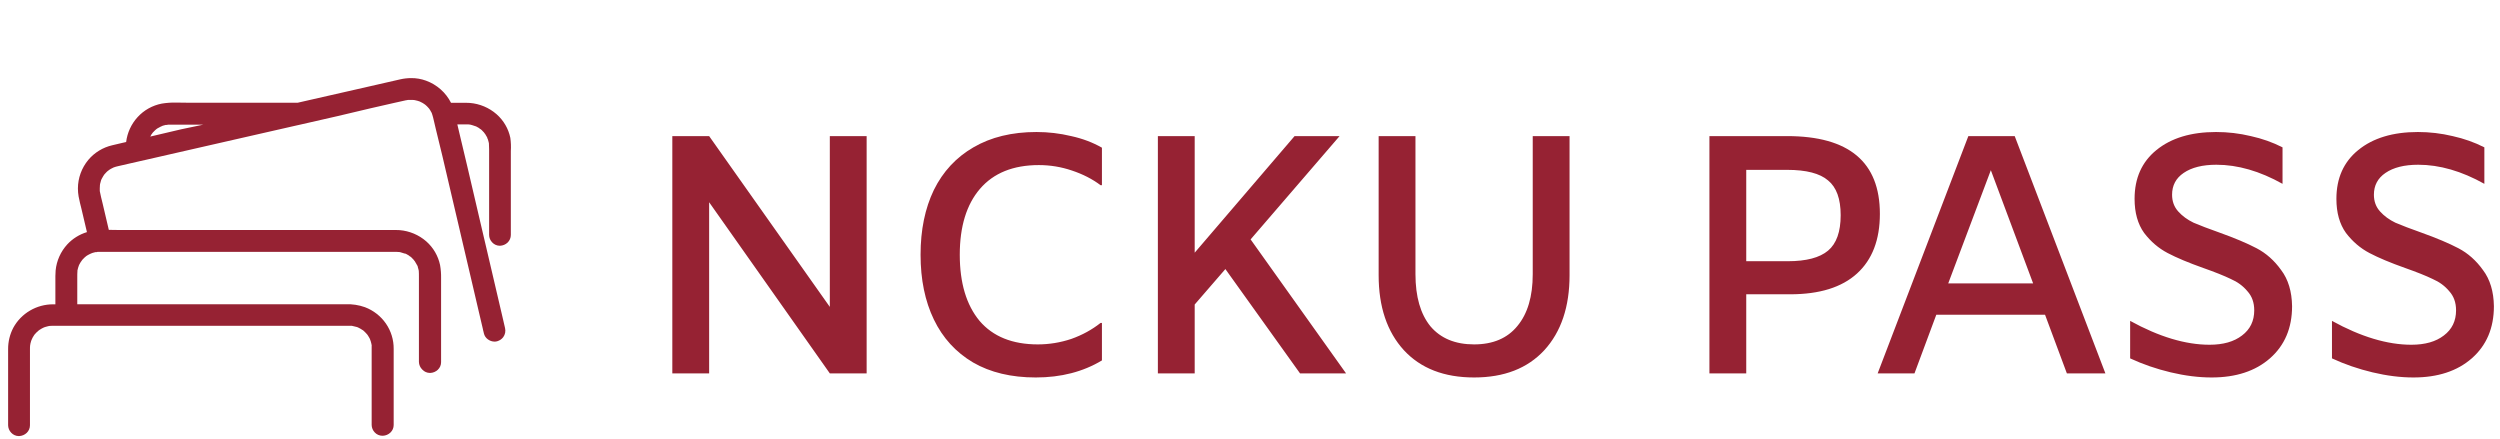
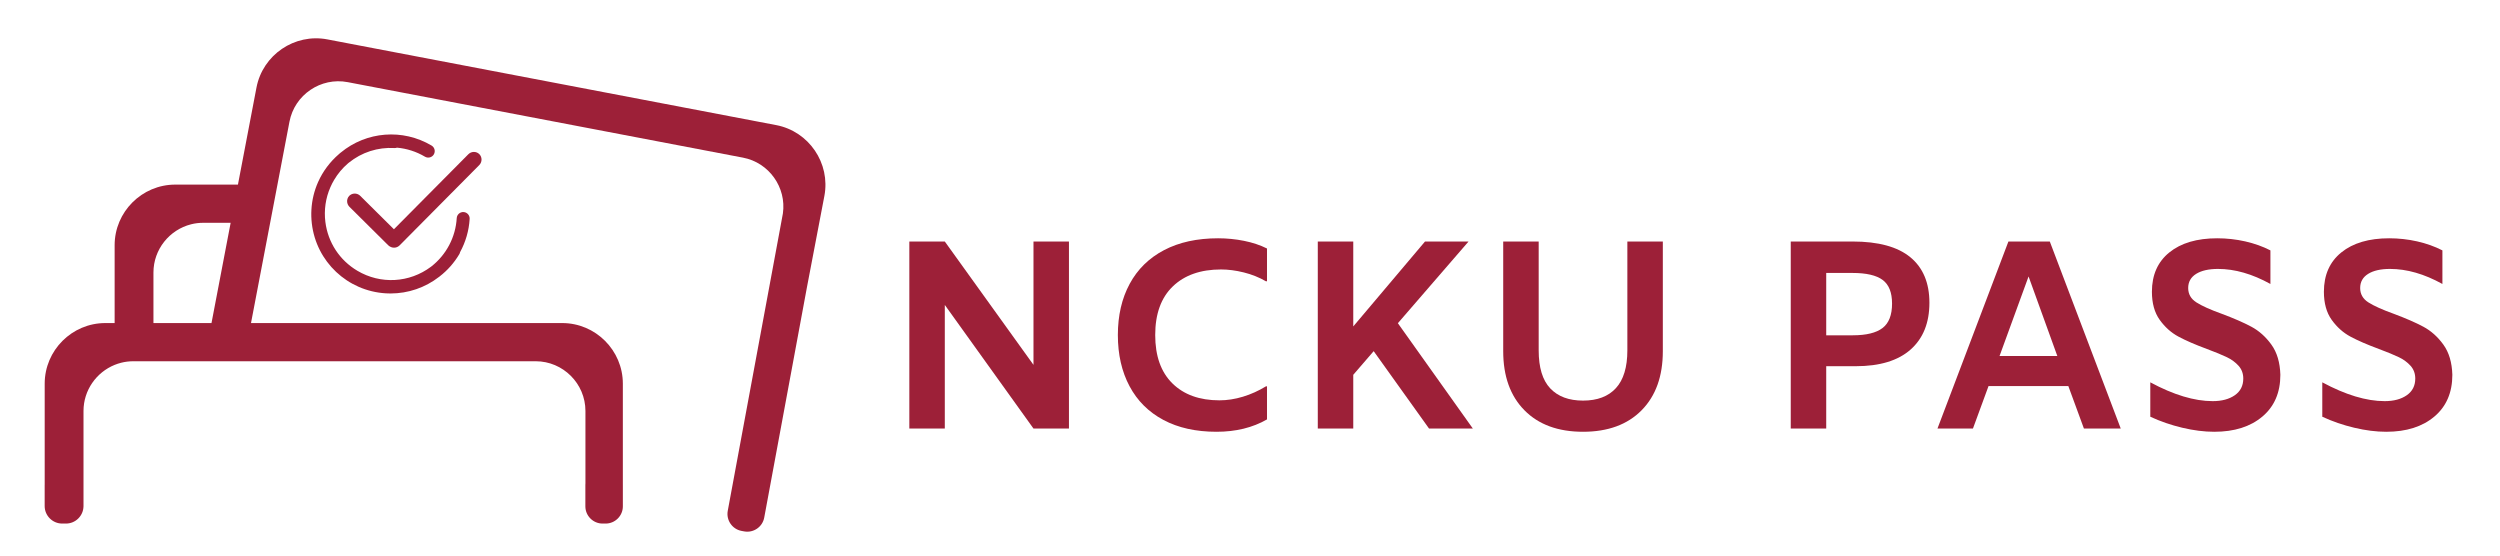
- <svg xmlns="http://www.w3.org/2000/svg" width="308" height="54" viewBox="0 0 308 54" fill="none">
-   <path d="M62.874 16.987C62.642 15.858 62.045 14.834 61.173 14.068C60.257 13.268 59.103 12.781 57.883 12.682C57.695 12.664 57.51 12.661 57.331 12.661H55.563C54.925 11.399 53.823 10.425 52.483 9.937C51.899 9.724 51.282 9.617 50.66 9.622C50.205 9.623 49.752 9.674 49.308 9.775L48.865 9.877L46.596 10.396L42.86 11.248L38.127 12.325L36.682 12.655H23.107C22.636 12.655 22.147 12.637 21.652 12.637C21.076 12.628 20.501 12.671 19.933 12.763C18.785 12.984 17.74 13.568 16.956 14.425C16.174 15.28 15.679 16.353 15.541 17.497L15.103 17.596L13.83 17.896C12.675 18.163 11.639 18.795 10.881 19.696V19.696C10.054 20.691 9.601 21.937 9.599 23.224C9.6 23.552 9.629 23.879 9.684 24.202C9.775 24.733 9.921 25.243 10.037 25.735L10.644 28.315C10.668 28.411 10.69 28.504 10.711 28.597C9.786 28.877 8.954 29.394 8.299 30.097C7.477 30.99 6.969 32.123 6.853 33.325C6.831 33.552 6.821 33.781 6.823 34.009C6.823 34.234 6.823 34.453 6.823 34.666V37.492H6.54C5.538 37.491 4.553 37.758 3.691 38.265C2.829 38.771 2.122 39.498 1.644 40.369C1.218 41.18 0.997 42.081 1 42.994V52.393C1.005 52.735 1.141 53.063 1.38 53.311C1.498 53.439 1.64 53.541 1.8 53.612C1.959 53.684 2.131 53.722 2.306 53.725H2.361C2.709 53.709 3.039 53.569 3.29 53.332C3.417 53.21 3.518 53.065 3.587 52.904C3.655 52.743 3.691 52.571 3.691 52.396V43.012C3.691 42.856 3.691 42.697 3.713 42.529C3.713 42.481 3.734 42.433 3.743 42.385H3.734C3.761 42.265 3.792 42.151 3.828 42.037C3.843 41.989 3.861 41.941 3.88 41.893C3.943 41.773 3.983 41.668 4.019 41.593C4.056 41.518 4.129 41.404 4.189 41.314L4.268 41.203C4.414 41.032 4.575 40.873 4.748 40.729L4.818 40.681L4.861 40.645C4.958 40.579 5.061 40.519 5.164 40.462C5.268 40.405 5.325 40.384 5.42 40.336L5.599 40.276C5.705 40.241 5.814 40.212 5.924 40.189L6.088 40.156C6.231 40.156 6.364 40.135 6.492 40.135H43.136C43.194 40.132 43.252 40.132 43.309 40.135H43.328C43.544 40.175 43.758 40.226 43.968 40.288L44.09 40.333C44.196 40.384 44.3 40.435 44.394 40.489C44.488 40.543 44.579 40.603 44.67 40.663H44.685L44.804 40.759C44.959 40.9 45.105 41.05 45.241 41.209L45.332 41.338C45.396 41.437 45.457 41.539 45.512 41.638L45.581 41.779C45.621 41.896 45.663 41.995 45.685 42.079C45.718 42.185 45.746 42.294 45.767 42.403C45.767 42.433 45.767 42.469 45.788 42.508C45.809 42.547 45.788 42.559 45.788 42.574C45.788 42.709 45.788 42.847 45.788 42.991V52.357C45.794 52.699 45.93 53.026 46.168 53.275C46.286 53.402 46.43 53.504 46.59 53.575C46.749 53.645 46.922 53.683 47.097 53.686H47.17C47.518 53.671 47.848 53.531 48.099 53.293C48.227 53.172 48.329 53.027 48.398 52.866C48.467 52.705 48.502 52.532 48.501 52.357V42.982C48.512 41.871 48.179 40.784 47.547 39.866C46.914 38.948 46.012 38.243 44.962 37.846C44.203 37.575 43.399 37.452 42.593 37.483H9.52V34.141C9.52 33.886 9.52 33.637 9.541 33.394C9.541 33.367 9.541 33.34 9.541 33.319C9.563 33.211 9.59 33.103 9.62 32.998C9.648 32.905 9.684 32.809 9.721 32.698L9.778 32.575C9.83 32.479 9.882 32.386 9.939 32.293L10.021 32.182C10.057 32.137 10.089 32.09 10.119 32.041L10.167 31.981C10.252 31.888 10.34 31.798 10.431 31.714L10.617 31.558L10.735 31.477C10.857 31.399 11.009 31.33 11.176 31.246H11.2L11.294 31.195C11.338 31.177 11.382 31.162 11.428 31.15V31.15C11.534 31.115 11.643 31.086 11.753 31.063V31.063C11.77 31.061 11.787 31.061 11.804 31.063H11.832C11.855 31.064 11.878 31.064 11.902 31.063L12.014 31.033H12.211H48.877C48.977 31.033 49.087 31.033 49.202 31.051L49.339 31.078C49.505 31.121 49.67 31.172 49.831 31.231H49.864L49.974 31.258L50.083 31.312C50.162 31.354 50.241 31.399 50.32 31.447C50.352 31.466 50.384 31.487 50.414 31.51C50.422 31.521 50.431 31.531 50.441 31.54L50.49 31.579L50.587 31.63L50.694 31.723C50.794 31.813 50.891 31.924 50.997 32.041V32.056C51.006 32.07 51.016 32.083 51.028 32.095L51.104 32.188L51.14 32.233V32.251C51.204 32.35 51.265 32.452 51.319 32.551L51.374 32.656C51.388 32.68 51.404 32.703 51.422 32.725L51.441 32.779C51.448 32.797 51.457 32.814 51.468 32.83V32.83V32.878C51.504 32.982 51.533 33.089 51.556 33.196C51.556 33.25 51.581 33.307 51.593 33.361C51.611 33.586 51.611 33.817 51.611 34.057V44.587C51.619 44.945 51.77 45.286 52.03 45.535C52.148 45.663 52.292 45.765 52.452 45.836C52.611 45.907 52.784 45.944 52.959 45.946H53.011C53.359 45.932 53.69 45.792 53.941 45.553C54.069 45.432 54.171 45.287 54.24 45.126C54.309 44.965 54.343 44.792 54.342 44.617V35.125C54.342 34.846 54.342 34.564 54.342 34.276C54.352 33.733 54.311 33.191 54.217 32.656C53.982 31.528 53.386 30.504 52.516 29.737C51.6 28.936 50.446 28.45 49.226 28.351C49.041 28.351 48.859 28.333 48.68 28.333H14.441C14.104 28.333 13.758 28.333 13.405 28.318L12.631 25.018C12.512 24.514 12.376 24.022 12.293 23.542C12.293 23.47 12.293 23.404 12.293 23.344C12.293 23.284 12.293 23.239 12.293 23.188C12.293 23.083 12.293 22.978 12.309 22.873V22.819L12.324 22.738V22.687C12.352 22.546 12.389 22.406 12.436 22.27C12.436 22.219 12.476 22.165 12.497 22.102L12.515 22.06C12.579 21.934 12.649 21.808 12.725 21.688C12.761 21.628 12.801 21.568 12.843 21.511L12.864 21.481C12.959 21.373 13.05 21.271 13.144 21.181C13.187 21.138 13.233 21.097 13.281 21.058V21.058L13.308 21.043C13.327 21.032 13.344 21.019 13.36 21.004L13.42 20.953L13.445 20.935C13.511 20.89 13.584 20.845 13.657 20.803C13.761 20.744 13.867 20.689 13.976 20.641L14.019 20.623C14.098 20.593 14.18 20.566 14.262 20.542C14.35 20.518 14.441 20.494 14.538 20.473L15.024 20.362L15.844 20.173L16.886 19.936L17.327 19.834L17.934 19.699L21.069 18.982L25.786 17.905L31.047 16.705L36.405 15.484L37.013 15.349L41.414 14.344L41.523 14.32L45.651 13.342L46.031 13.255L48.661 12.655C49.114 12.553 49.573 12.448 50.01 12.355H50.041L50.141 12.334L50.286 12.31H50.381C50.466 12.31 50.554 12.31 50.639 12.31H50.83L51.019 12.325H51.049C51.182 12.348 51.314 12.38 51.444 12.418L51.65 12.484L51.714 12.508C51.836 12.568 51.948 12.619 52.048 12.676L52.23 12.79L52.312 12.847L52.361 12.883L52.382 12.898L52.413 12.922L52.574 13.066L52.695 13.189C52.753 13.255 52.814 13.318 52.868 13.384C52.911 13.444 52.953 13.504 52.99 13.564C53.069 13.688 53.141 13.816 53.206 13.948V13.984L53.251 14.107L53.266 14.149C53.303 14.26 53.336 14.377 53.364 14.497C53.412 14.695 53.461 14.899 53.506 15.097C53.552 15.295 53.622 15.586 53.676 15.829L54.503 19.225L55.605 23.938C55.947 25.394 56.289 26.85 56.629 28.306L56.838 29.206C57.243 30.898 57.639 32.588 58.026 34.276C58.344 35.648 58.664 37.018 58.986 38.386L59.496 40.555C59.496 40.63 59.53 40.702 59.545 40.774C59.56 40.846 59.596 40.987 59.621 41.095C59.693 41.384 59.868 41.639 60.113 41.812C60.349 41.986 60.635 42.083 60.93 42.088C61.053 42.088 61.175 42.069 61.291 42.031C61.574 41.943 61.822 41.77 61.999 41.536C62.116 41.376 62.196 41.193 62.235 40.999C62.273 40.805 62.268 40.606 62.221 40.414C62.121 39.973 62.017 39.535 61.917 39.097L61.112 35.653C60.737 34.053 60.364 32.453 59.991 30.853L59.435 28.483C59.209 27.499 58.979 26.515 58.746 25.531C58.341 23.833 57.944 22.133 57.555 20.431L56.586 16.357C56.504 16.012 56.422 15.667 56.343 15.322H57.528C57.631 15.322 57.737 15.322 57.853 15.343L57.993 15.367C58.129 15.394 58.296 15.46 58.482 15.52C58.509 15.53 58.536 15.539 58.564 15.547L58.624 15.562C58.662 15.578 58.699 15.596 58.734 15.616C58.816 15.658 58.895 15.703 58.971 15.748L59.065 15.814L59.092 15.844L59.144 15.88L59.238 15.934L59.347 16.027C59.445 16.114 59.542 16.228 59.651 16.345V16.36L59.678 16.399L59.754 16.489L59.794 16.537V16.552C59.858 16.651 59.918 16.75 59.973 16.852L60.028 16.96C60.028 16.99 60.043 17.02 60.049 17.041L60.067 17.095C60.076 17.114 60.086 17.132 60.098 17.149V17.149C60.103 17.165 60.109 17.181 60.116 17.197V17.197C60.149 17.302 60.18 17.41 60.204 17.518C60.204 17.572 60.228 17.626 60.237 17.68V17.725C60.256 17.947 60.259 18.175 60.259 18.412V28.945C60.262 29.288 60.398 29.616 60.638 29.863C60.754 29.989 60.894 30.091 61.051 30.162C61.208 30.233 61.377 30.272 61.55 30.277H61.601C61.95 30.264 62.281 30.125 62.534 29.887C62.661 29.765 62.761 29.619 62.83 29.458C62.899 29.296 62.935 29.123 62.935 28.948V19.453C62.935 19.174 62.935 18.892 62.935 18.607C62.968 18.066 62.948 17.524 62.874 16.987ZM18.617 16.624C18.617 16.603 18.66 16.564 18.697 16.516C18.731 16.471 18.764 16.424 18.794 16.375L18.842 16.315C18.926 16.22 19.015 16.13 19.11 16.045V16.045C19.161 15.997 19.225 15.946 19.295 15.886L19.413 15.808C19.555 15.722 19.701 15.644 19.851 15.574H19.878L19.972 15.52L20.103 15.475C20.212 15.442 20.319 15.412 20.428 15.388H20.483H20.507C20.531 15.391 20.556 15.391 20.58 15.388L20.689 15.361C20.756 15.361 20.823 15.361 20.89 15.361H25.033L22.338 15.925L18.511 16.825C18.545 16.762 18.578 16.702 18.617 16.639V16.624Z" fill="#962233" />
-   <path d="M106.77 16.768V46H102.234L87.366 24.916V46H82.83V16.768H87.366L102.234 37.81V16.768H106.77ZM127.61 46.504C124.586 46.504 122.01 45.888 119.882 44.656C117.754 43.396 116.144 41.632 115.052 39.364C113.96 37.096 113.414 34.436 113.414 31.384C113.414 28.332 113.96 25.672 115.052 23.404C116.172 21.136 117.796 19.386 119.924 18.154C122.08 16.894 124.67 16.264 127.694 16.264C129.15 16.264 130.578 16.432 131.978 16.768C133.378 17.076 134.638 17.552 135.758 18.196V22.816H135.59C134.582 22.06 133.406 21.458 132.062 21.01C130.746 20.562 129.388 20.338 127.988 20.338C124.824 20.338 122.402 21.318 120.722 23.278C119.07 25.21 118.244 27.912 118.244 31.384C118.244 34.856 119.056 37.572 120.68 39.532C122.332 41.464 124.726 42.43 127.862 42.43C129.262 42.43 130.634 42.206 131.978 41.758C133.322 41.282 134.526 40.624 135.59 39.784H135.758V44.404C133.434 45.804 130.718 46.504 127.61 46.504ZM150.966 33.148L147.186 37.516V46H142.65V16.768H147.186V31.132L159.492 16.768H165.036L154.074 29.494L165.834 46H160.164L150.966 33.148ZM181.609 46.504C177.913 46.504 175.029 45.384 172.957 43.144C170.885 40.876 169.849 37.796 169.849 33.904V16.768H174.385V33.778C174.385 36.55 175.001 38.692 176.233 40.204C177.493 41.688 179.285 42.43 181.609 42.43C183.933 42.43 185.711 41.674 186.943 40.162C188.203 38.65 188.833 36.522 188.833 33.778V16.768H193.369V33.904C193.369 37.796 192.333 40.876 190.261 43.144C188.189 45.384 185.305 46.504 181.609 46.504ZM210.601 16.768H220.177C227.793 16.768 231.601 19.96 231.601 26.344C231.601 29.536 230.663 31.986 228.787 33.694C226.911 35.402 224.167 36.256 220.555 36.256H215.137V46H210.601V16.768ZM220.261 32.182C222.529 32.182 224.181 31.748 225.217 30.88C226.253 30.012 226.771 28.556 226.771 26.512C226.771 24.496 226.253 23.068 225.217 22.228C224.209 21.36 222.529 20.926 220.177 20.926H215.137V32.182H220.261ZM251.95 38.776H238.552L235.864 46H231.328L242.5 16.768H248.212L259.384 46H254.638L251.95 38.776ZM250.48 34.912L245.272 20.968L240.022 34.912H250.48ZM272.472 46.504C270.876 46.504 269.196 46.294 267.432 45.874C265.668 45.454 264.002 44.88 262.434 44.152V39.532C265.99 41.492 269.252 42.472 272.22 42.472C273.9 42.472 275.23 42.094 276.21 41.338C277.218 40.582 277.722 39.546 277.722 38.23C277.722 37.278 277.442 36.494 276.882 35.878C276.35 35.234 275.664 34.73 274.824 34.366C274.012 33.974 272.892 33.526 271.464 33.022C269.644 32.378 268.174 31.762 267.054 31.174C265.934 30.586 264.968 29.76 264.156 28.696C263.372 27.604 262.98 26.204 262.98 24.496C262.98 21.948 263.876 19.946 265.668 18.49C267.488 17.006 269.938 16.264 273.018 16.264C274.474 16.264 275.902 16.432 277.302 16.768C278.702 17.076 280.004 17.538 281.208 18.154V22.648C278.408 21.08 275.692 20.296 273.06 20.296C271.352 20.296 270.008 20.632 269.028 21.304C268.076 21.948 267.6 22.844 267.6 23.992C267.6 24.804 267.852 25.49 268.356 26.05C268.86 26.61 269.49 27.072 270.246 27.436C271.03 27.772 272.094 28.178 273.438 28.654C275.314 29.326 276.84 29.97 278.016 30.586C279.192 31.202 280.2 32.098 281.04 33.274C281.908 34.422 282.356 35.906 282.384 37.726C282.384 40.414 281.474 42.556 279.654 44.152C277.862 45.72 275.468 46.504 272.472 46.504ZM297.337 46.504C295.741 46.504 294.061 46.294 292.297 45.874C290.533 45.454 288.867 44.88 287.299 44.152V39.532C290.855 41.492 294.117 42.472 297.085 42.472C298.765 42.472 300.095 42.094 301.075 41.338C302.083 40.582 302.587 39.546 302.587 38.23C302.587 37.278 302.307 36.494 301.747 35.878C301.215 35.234 300.529 34.73 299.689 34.366C298.877 33.974 297.757 33.526 296.329 33.022C294.509 32.378 293.039 31.762 291.919 31.174C290.799 30.586 289.833 29.76 289.021 28.696C288.237 27.604 287.845 26.204 287.845 24.496C287.845 21.948 288.741 19.946 290.533 18.49C292.353 17.006 294.803 16.264 297.883 16.264C299.339 16.264 300.767 16.432 302.167 16.768C303.567 17.076 304.869 17.538 306.073 18.154V22.648C303.273 21.08 300.557 20.296 297.925 20.296C296.217 20.296 294.873 20.632 293.893 21.304C292.941 21.948 292.465 22.844 292.465 23.992C292.465 24.804 292.717 25.49 293.221 26.05C293.725 26.61 294.355 27.072 295.111 27.436C295.895 27.772 296.959 28.178 298.303 28.654C300.179 29.326 301.705 29.97 302.881 30.586C304.057 31.202 305.065 32.098 305.905 33.274C306.773 34.422 307.221 35.906 307.249 37.726C307.249 40.414 306.339 42.556 304.519 44.152C302.727 45.72 300.333 46.504 297.337 46.504Z" fill="#962233" />
+ <svg xmlns="http://www.w3.org/2000/svg" version="1.1" id="Layer_1" x="0px" y="0px" width="1800px" height="400px" viewBox="0 0 1800 400" enable-background="new 0 0 1800 400" xml:space="preserve">
+   <g>
+     <g>
+       <g>
+         <g>
+           <path fill="#9D2038" d="M240.565,129.543c2.663-4.493,5.993-8.474,9.905-11.836c0.227-0.196,0.461-0.382,0.693-0.573      c9.263-7.5,20.913-11.244,32.837-10.543c0.648,0.035,1.271-0.061,1.843-0.266c6.953,0.619,13.832,2.761,20.123,6.49      c2.213,1.312,5.076,0.581,6.388-1.634c1.313-2.215,0.581-5.075-1.634-6.389c-20.759-12.302-46.885-10.22-65.405,5.08      c-0.066,0.053-0.134,0.102-0.199,0.156c-0.191,0.153-0.379,0.313-0.565,0.473l-0.125,0.108c-0.005,0.003-0.01,0.007-0.014,0.01      c-0.008,0.007-0.018,0.014-0.025,0.022c-0.122,0.104-0.238,0.216-0.359,0.322c-6.387,5.479-11.565,12.396-14.977,20.054      c-2.796,6.274-4.419,12.953-4.826,19.854c-0.201,3.385-0.101,6.782,0.295,10.083c3.221,27.48,25.636,48.613,53.301,50.248      c1.125,0.065,2.25,0.1,3.37,0.1c12.657-0.001,24.967-4.199,34.992-11.998c0.01-0.005,0.017-0.012,0.025-0.017l0.016-0.011      l0.229-0.163l0.072-0.071c5.704-4.401,10.478-9.805,14.194-16.072c0.271-0.458,0.451-0.946,0.551-1.439      c3.979-7.297,6.378-15.447,6.879-23.923c0.151-2.571-1.807-4.778-4.379-4.931c-2.555-0.143-4.775,1.809-4.928,4.378      c-0.809,13.654-7.45,26.32-18.222,34.765l-0.245,0.175l-0.052,0.05c-15.525,11.665-36.306,12.813-53.028,2.9      c-12.774-7.57-21.167-20.369-23.026-35.116c-1.077-8.54,0.171-17.198,3.615-25.048      C238.661,132.994,239.565,131.231,240.565,129.543z" />
+           <path fill="#9D2038" d="M345.094,110.969c-2.161-2.145-5.715-2.104-7.895,0.096l-21.682,21.851l-27.279,27.496l-4.617,4.652      l-4.688-4.652l-15.973-15.848l-3.573-3.544c-0.405-0.4-0.855-0.726-1.334-0.98c-1.91-1.013-4.271-0.859-6,0.463      c-0.048,0.037-0.099,0.069-0.146,0.106c-0.03,0.025-0.056,0.054-0.085,0.078c-0.113,0.096-0.225,0.194-0.331,0.301      c-0.007,0.007-0.013,0.015-0.02,0.022c-1.246,1.267-1.74,3.005-1.498,4.665c0.125,0.865,0.449,1.706,0.974,2.449      c0.188,0.267,0.397,0.524,0.636,0.762l4.972,4.932l6.646,6.596h0.002l16.281,16.149c0.498,0.493,1.067,0.876,1.671,1.148      c2.104,1.092,4.797,0.735,6.576-1.058l16.108-16.239h0.006l15.742-15.873l11.536-11.627l13.941-14.052      C347.244,116.668,347.258,113.114,345.094,110.969z" />
+           <path fill="#9D2038" d="M558.873,90.078l-323.16-61.714c-23.572-4.507-46.545,11.099-51.051,34.673l-13.345,69.875h-45.143      c-24.001,0-43.638,19.637-43.638,43.638v56.055h-6.719c-24.002,0-43.638,19.639-43.638,43.638v72.642      c-0.005,0.141-0.021,0.275-0.021,0.413v15.057c0,6.936,5.674,12.611,12.611,12.611h2.744c6.842,0,12.445-5.523,12.598-12.331      h0.013v-0.26c0-0.006,0-0.014,0-0.021v-15.057c0-0.009,0-0.016,0-0.022v-53.371c0-14.958,9.3-27.853,22.411-33.185      c1.512-0.608,3.072-1.128,4.677-1.534c2.791-0.709,5.707-1.085,8.715-1.085h14.553h36.545h28.452h210.238      c19.699,0,35.804,16.113,35.804,35.804v52.11c-0.03,0.351-0.055,0.703-0.055,1.062v15.499c0,6.816,5.576,12.391,12.39,12.391      h2.213c6.814,0,12.389-5.574,12.389-12.391v-15.499c0-0.042-0.006-0.079-0.006-0.118v-72.715      c0-23.999-19.637-43.638-43.638-43.638h-224.09l13.79-72.19l5.254-27.502l8.653-45.321c3.695-19.34,22.545-32.139,41.891-28.453      l284.645,54.364c18.774,3.584,31.386,21.452,28.729,40.188c-0.002,0.008-0.007,0.031-0.007,0.031s-0.001,0.011-0.002,0.012      l-0.002,0.008c-0.001,0.005-0.001,0.01-0.003,0.015c-0.032,0.177-0.314,1.708-0.658,3.57c-0.362,1.948-1.646,8.883-2.873,15.504      l-15.606,84.144l-15.557,83.879c-0.016,0.092-0.035,0.191-0.051,0.284l-2.209,11.898c-0.816,4.416-1.637,8.833-2.258,12.182      l-0.479,2.592c-1.242,6.698,3.224,13.201,9.923,14.445l1.9,0.352c6.699,1.246,13.195-3.219,14.438-9.919l28.55-153.951      c0.624-3.363,1.447-7.801,2.268-12.233l12.487-65.374C598.051,117.556,582.446,94.577,558.873,90.078z M152.281,232.605h-41.799      V196.22c0-16.698,11.569-30.808,27.089-34.721c2.783-0.717,5.707-1.083,8.715-1.083h19.777L152.281,232.605z" />
+         </g>
+       </g>
+       <g>
+         <path fill="#9D2038" d="M769.647,173.889v134.665h-25.539l-63.85-89.004v89.004h-25.54V173.889h25.54l63.85,88.808v-88.808     H769.647z" />
+         <path fill="#9D2038" d="M837.655,302.361c-10.642-5.675-18.769-13.767-24.38-24.281c-5.611-10.513-8.415-22.8-8.415-36.859     c0-14.058,2.834-26.343,8.512-36.858c5.675-10.512,13.932-18.604,24.766-24.282c10.835-5.674,23.799-8.513,38.892-8.513     c6.317,0,12.543,0.614,18.669,1.838c6.125,1.227,11.64,3.065,16.543,5.514v23.605h-0.773c-4.904-2.835-10.225-4.964-15.962-6.385     c-5.741-1.418-11.192-2.128-16.35-2.128c-14.704,0-26.283,4.062-34.729,12.189c-8.45,8.127-12.673,19.801-12.673,35.02     c0,15.091,4.125,26.701,12.382,34.829c8.253,8.125,19.542,12.188,33.86,12.188c5.545,0,11.188-0.872,16.93-2.611     c5.738-1.742,11.252-4.226,16.543-7.451h0.773v23.799c-10.322,5.936-22.444,8.9-36.375,8.9     C861.033,310.875,848.296,308.037,837.655,302.361z" />
+         <path fill="#9D2038" d="M989.053,252.829l-14.705,17.026v38.698h-25.54V173.889h25.54v61.141l51.661-61.141h31.345     l-50.888,58.818l53.982,75.847h-31.538L989.053,252.829z" />
+         <path fill="#9D2038" d="M1097.598,295.396c-10.192-10.319-15.286-24.507-15.286-42.567v-78.94h25.54v78.359     c0,12.383,2.771,21.51,8.319,27.378c5.544,5.872,13.413,8.806,23.604,8.806c10.318,0,18.219-3,23.702-8.998     c5.48-5.997,8.222-15.059,8.222-27.186v-78.359h25.541v78.94c0,18.061-5.097,32.248-15.285,42.567     c-10.191,10.321-24.251,15.479-42.18,15.479S1107.785,305.718,1097.598,295.396z" />
+         <path fill="#9D2038" d="M1289.336,173.889h44.503c18.573,0,32.438,3.773,41.598,11.319c9.159,7.545,13.738,18.478,13.738,32.795     c0,14.447-4.518,25.67-13.544,33.667c-9.03,7.998-22.187,11.995-39.472,11.995h-21.282v44.889h-25.541V173.889z      M1334.031,241.415c9.675,0,16.801-1.743,21.38-5.225c4.577-3.483,6.868-9.352,6.868-17.605c0-7.998-2.258-13.672-6.771-17.028     c-4.518-3.353-11.738-5.03-21.669-5.03h-18.962v44.889H1334.031z" />
+         <path fill="#9D2038" d="M1489.205,277.982h-57.465l-11.222,30.571h-25.541l51.08-134.665h29.797l51.079,134.665h-26.506     L1489.205,277.982z M1481.271,256.312l-20.702-57.27l-20.895,57.27H1481.271z" />
+         <path fill="#9D2038" d="M1571.24,307.973c-8.128-1.936-15.804-4.576-23.025-7.932v-24.767     c16.766,9.028,31.731,13.544,44.889,13.544c6.578,0,11.898-1.417,15.963-4.256c4.063-2.836,6.093-6.836,6.093-11.999     c0-3.608-1.131-6.672-3.385-9.188c-2.259-2.516-5.063-4.577-8.416-6.19c-3.356-1.612-8.126-3.581-14.317-5.901     c-8.387-3.098-15.225-6.063-20.51-8.901c-5.291-2.835-9.805-6.868-13.544-12.093c-3.743-5.223-5.611-11.964-5.611-20.219     c0-12.123,4.189-21.574,12.575-28.345c8.384-6.771,19.862-10.158,34.439-10.158c6.837,0,13.545,0.743,20.123,2.225     c6.578,1.485,12.642,3.646,18.188,6.482v24.185c-13.029-7.222-25.605-10.834-37.729-10.834c-6.71,0-11.967,1.194-15.77,3.579     c-3.805,2.388-5.708,5.775-5.708,10.158c0,4.387,1.966,7.836,5.902,10.351c3.933,2.517,10.027,5.258,18.284,8.225     c8.64,3.227,15.735,6.321,21.282,9.287c5.544,2.968,10.353,7.254,14.415,12.866c4.063,5.611,6.223,12.867,6.481,21.766     c0,12.771-4.323,22.803-12.963,30.087c-8.643,7.288-20.188,10.933-34.634,10.933     C1587.038,310.875,1579.365,309.907,1571.24,307.973z" />
+         <path fill="#9D2038" d="M1695.068,307.973c-8.126-1.936-15.802-4.576-23.023-7.932v-24.767     c16.766,9.028,31.731,13.544,44.889,13.544c6.577,0,11.898-1.417,15.961-4.256c4.064-2.836,6.095-6.836,6.095-11.999     c0-3.608-1.131-6.672-3.385-9.188c-2.26-2.516-5.065-4.577-8.417-6.19c-3.357-1.612-8.127-3.581-14.318-5.901     c-8.386-3.098-15.223-6.063-20.508-8.901c-5.292-2.835-9.805-6.868-13.546-12.093c-3.741-5.223-5.61-11.964-5.61-20.219     c0-12.123,4.189-21.574,12.576-28.345c8.383-6.771,19.862-10.158,34.439-10.158c6.837,0,13.545,0.743,20.123,2.225     c6.578,1.485,12.641,3.646,18.188,6.482v24.185c-13.029-7.222-25.605-10.834-37.729-10.834c-6.71,0-11.967,1.194-15.77,3.579     c-3.806,2.388-5.709,5.775-5.709,10.158c0,4.387,1.967,7.836,5.902,10.351c3.934,2.517,10.028,5.258,18.284,8.225     c8.64,3.227,15.736,6.321,21.283,9.287c5.544,2.968,10.353,7.254,14.414,12.866c4.063,5.611,6.222,12.867,6.482,21.766     c0,12.771-4.323,22.803-12.963,30.087c-8.644,7.288-20.19,10.933-34.635,10.933     C1710.867,310.875,1703.195,309.907,1695.068,307.973z" />
+       </g>
+     </g>
+   </g>
</svg>
